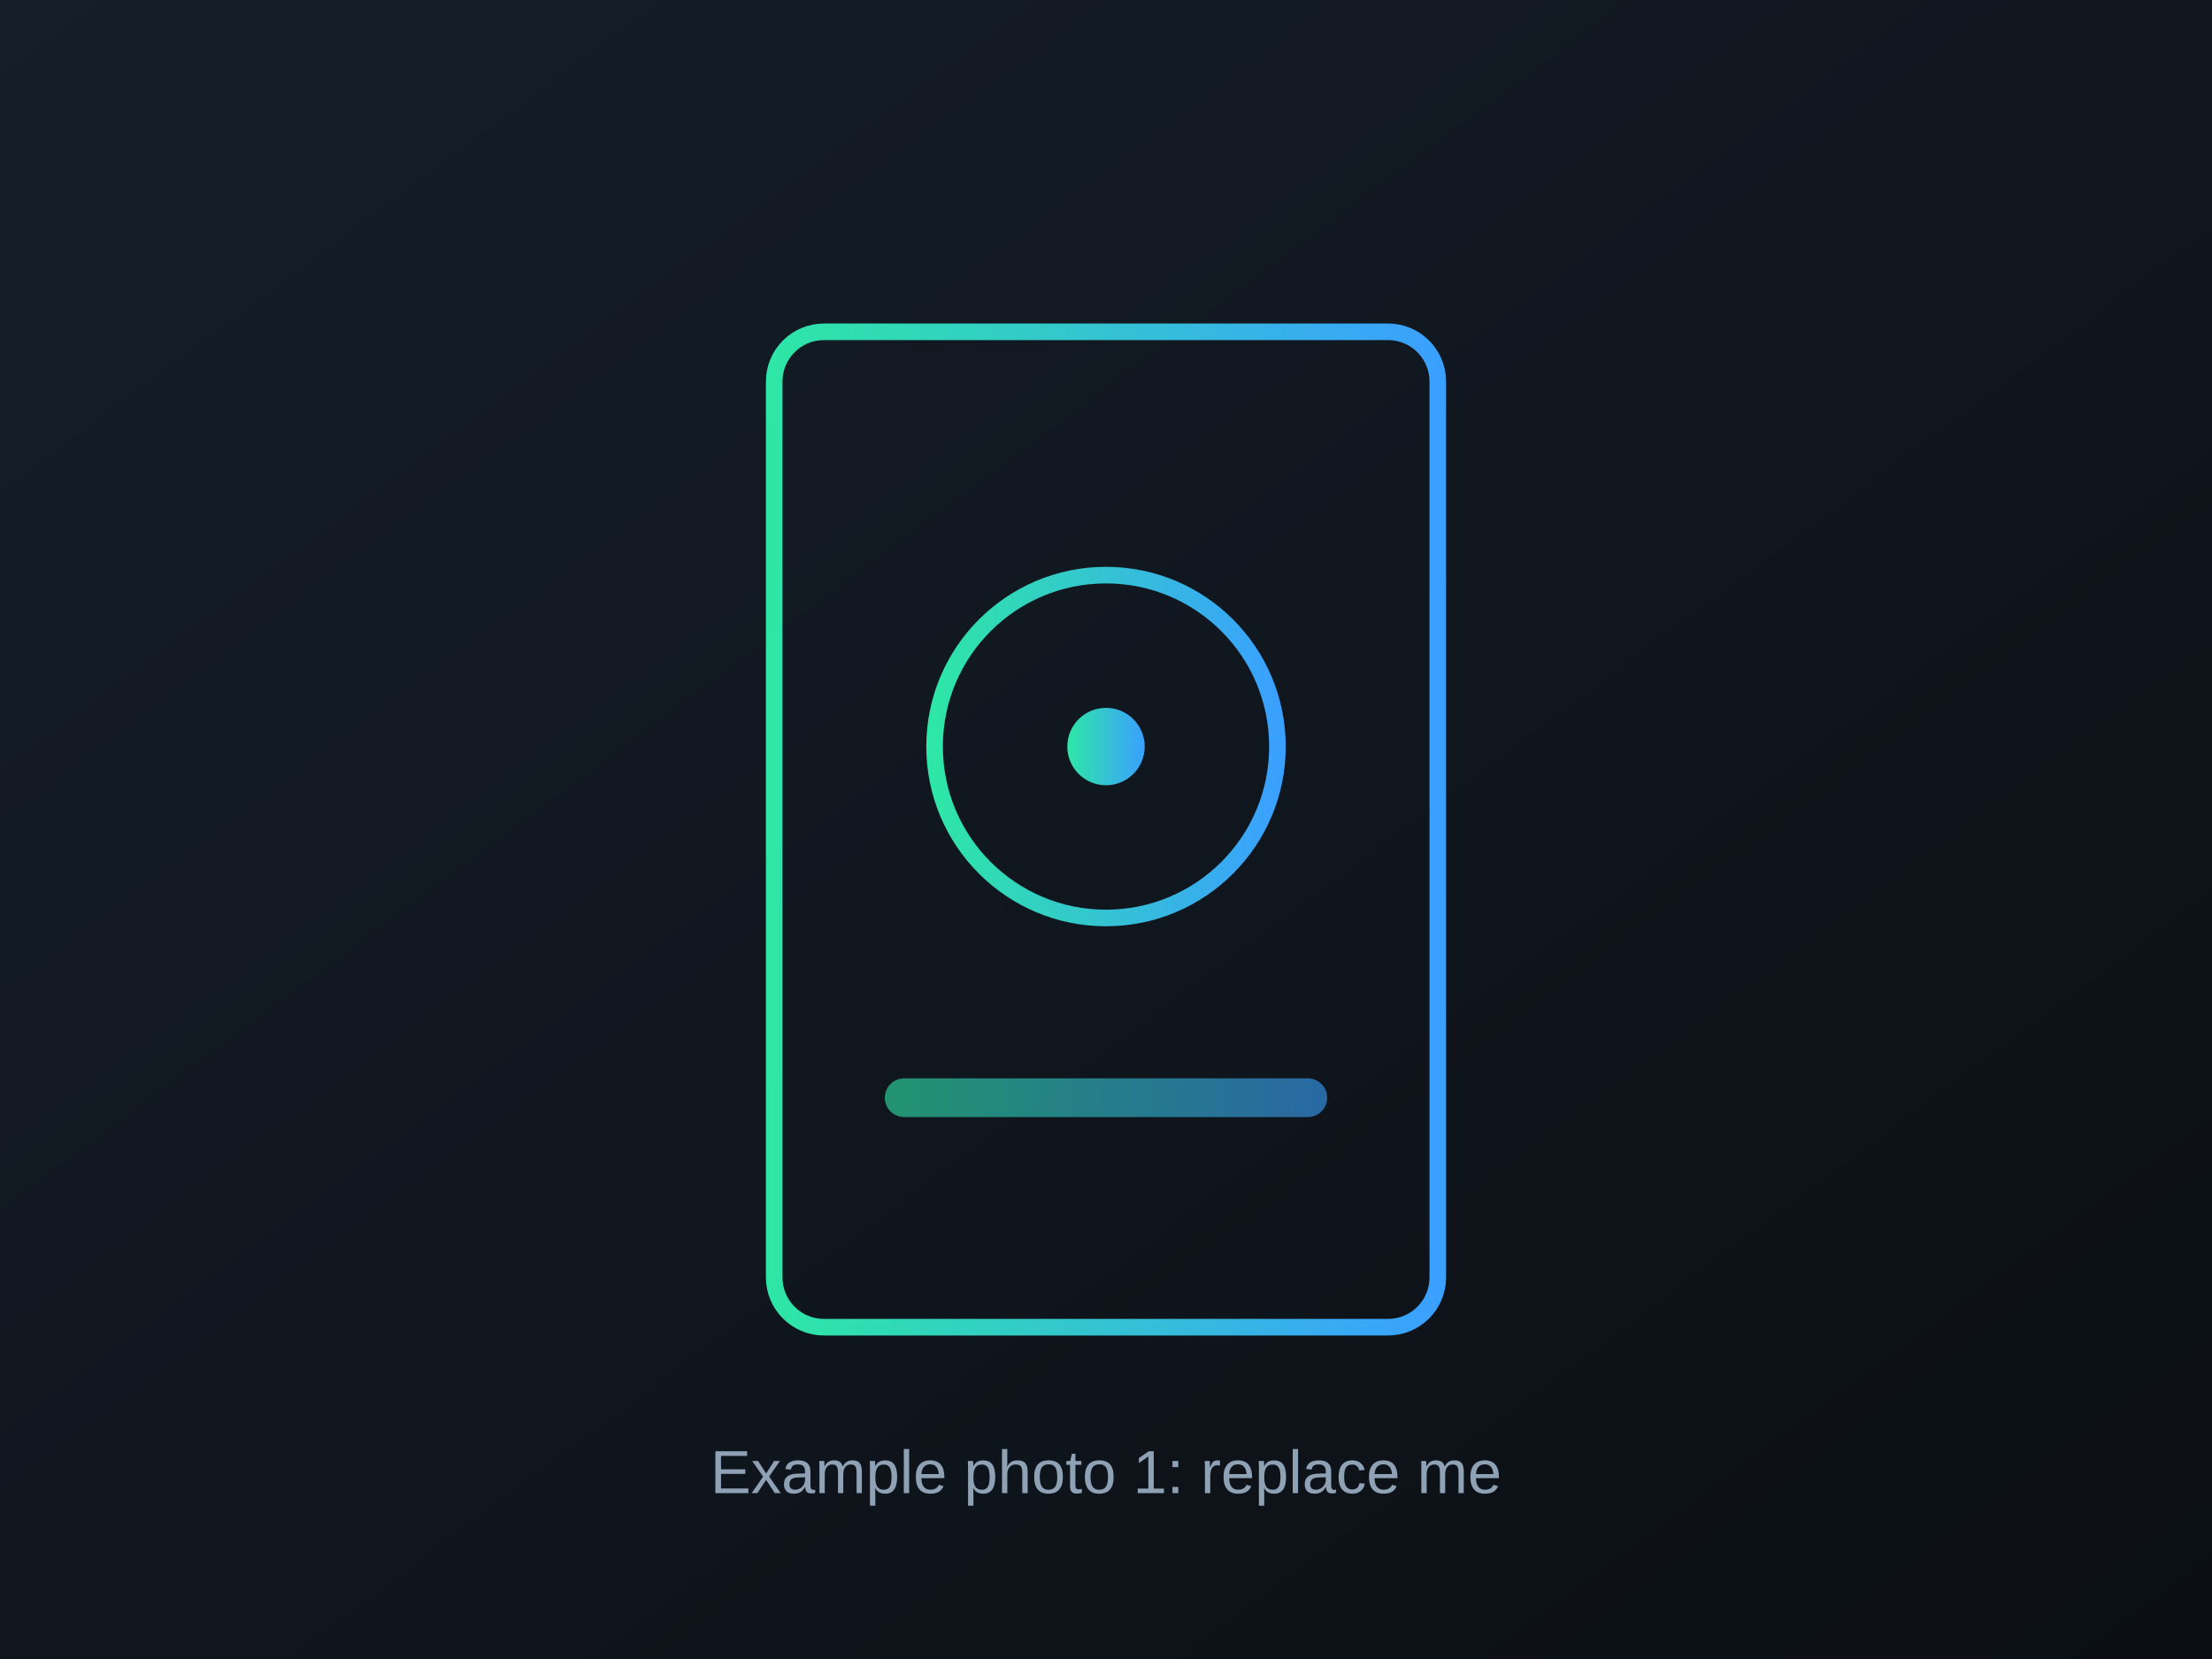
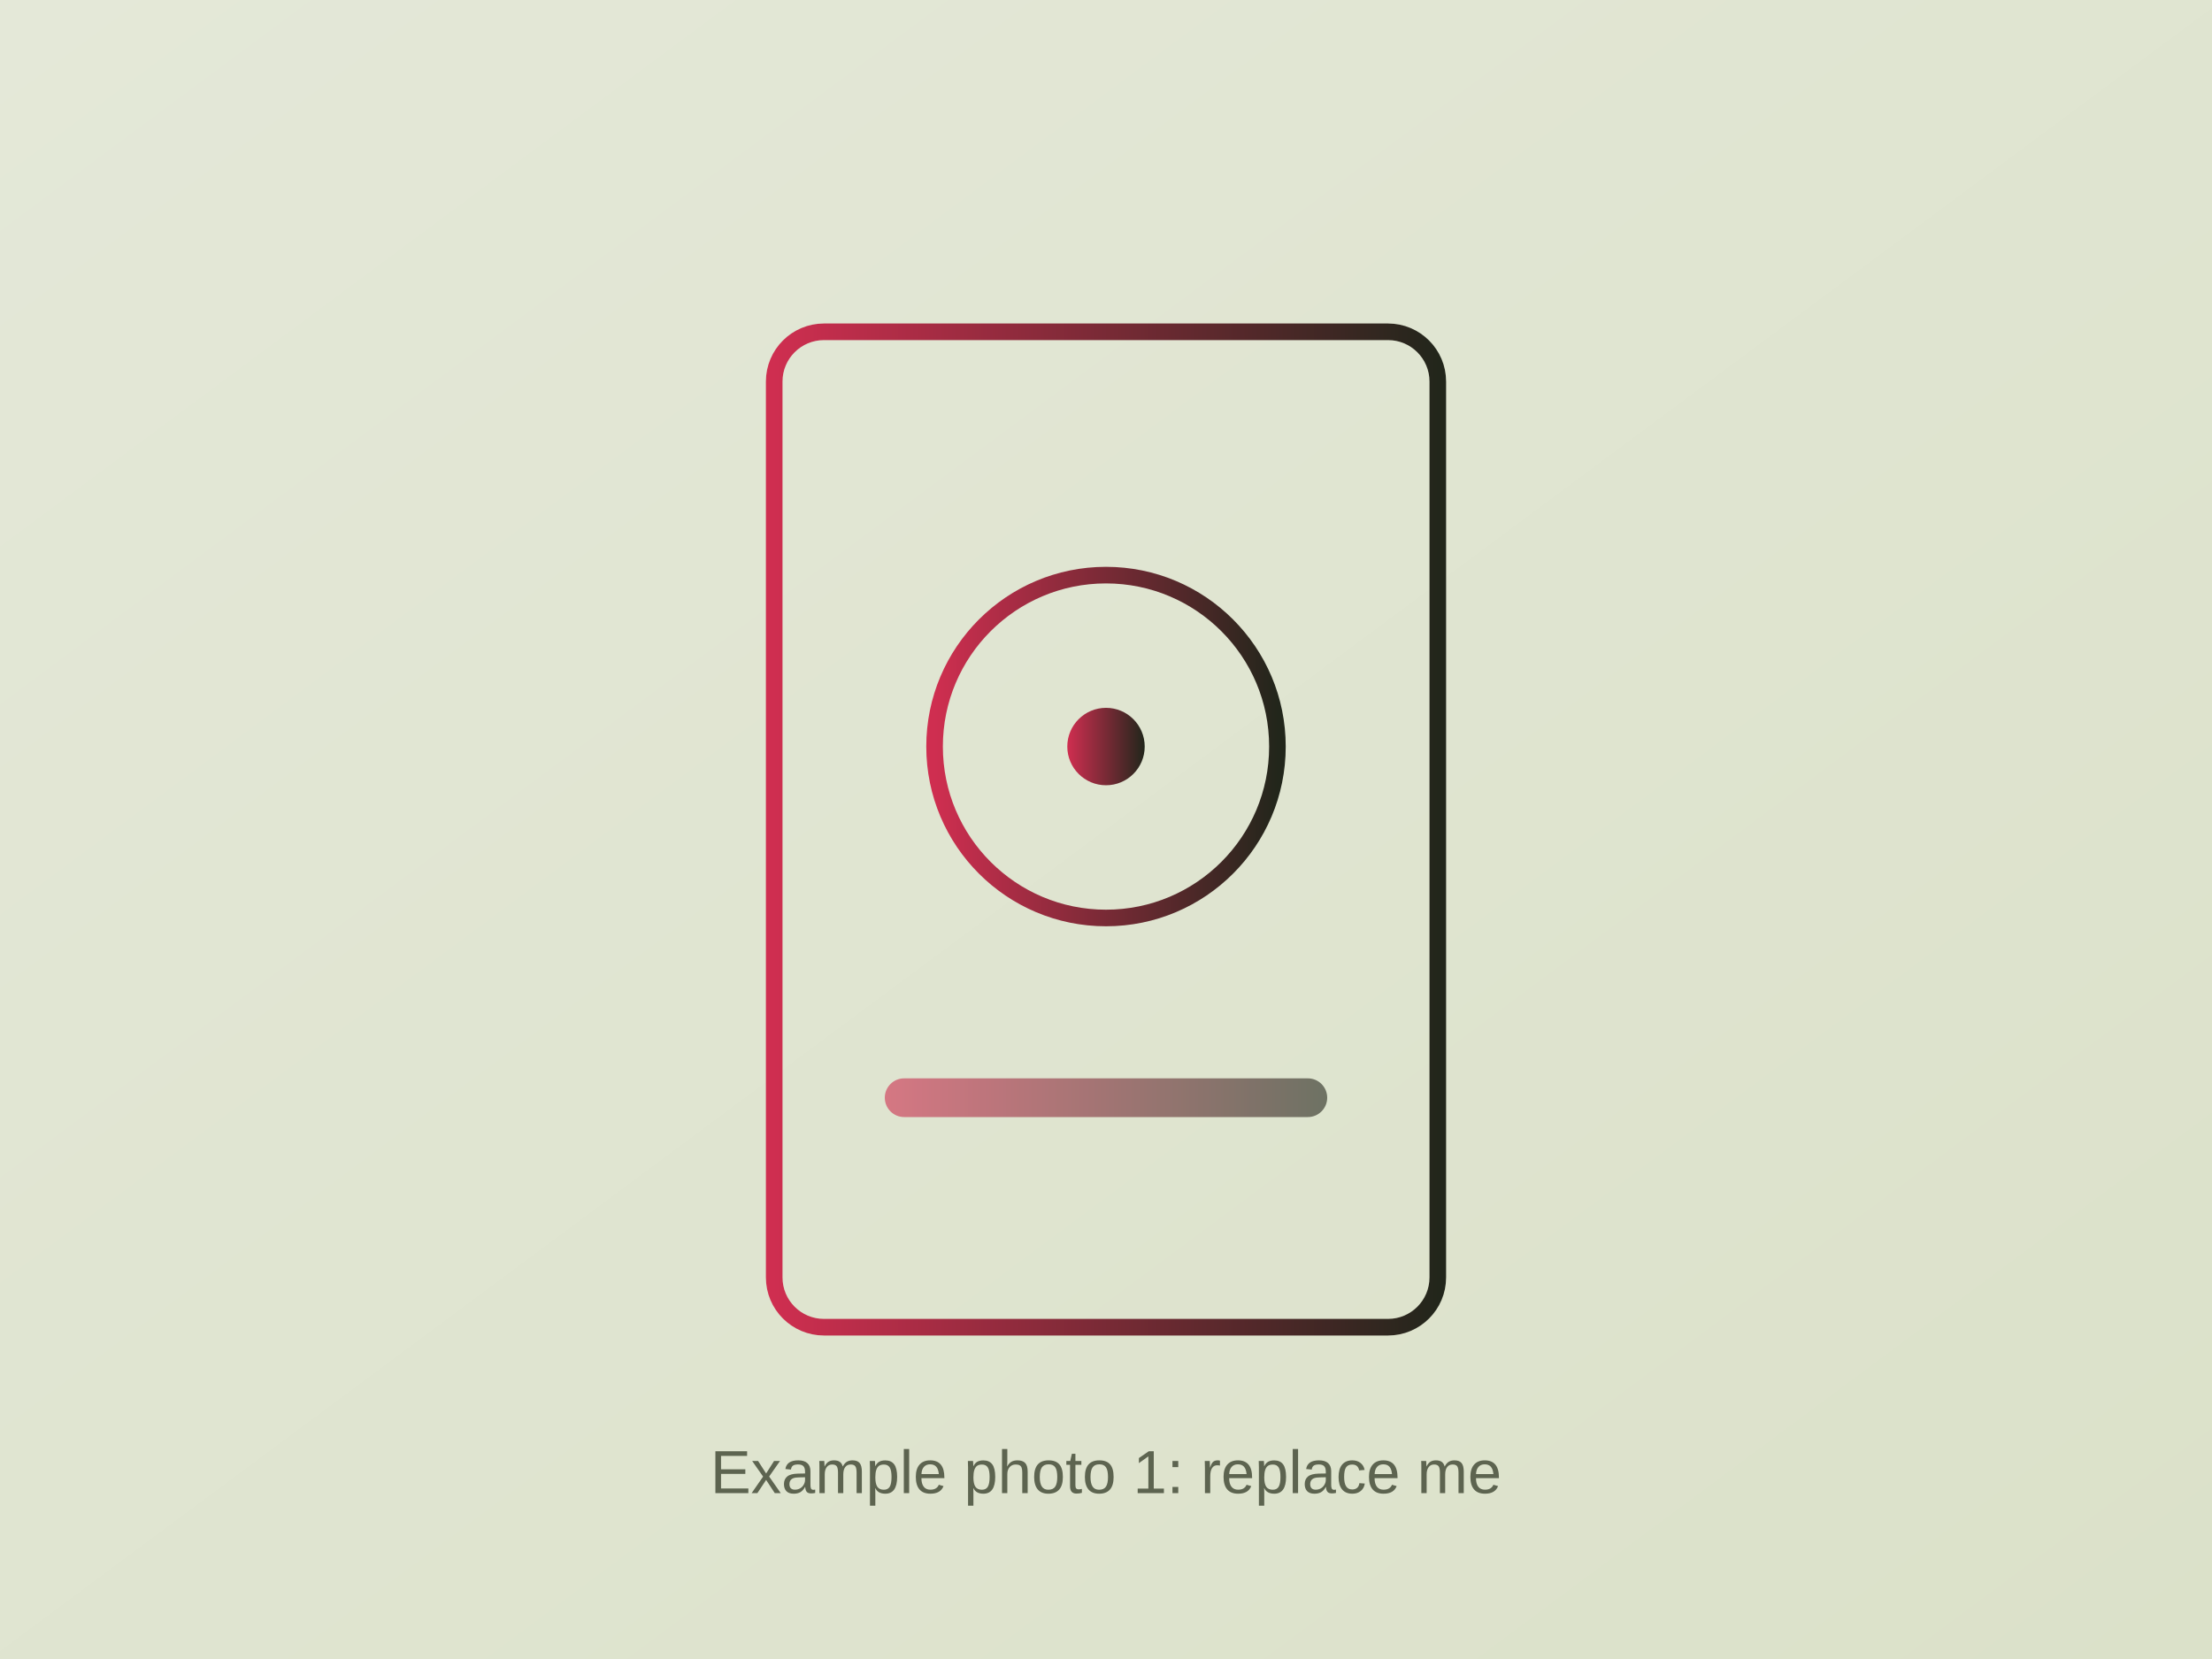
<svg xmlns="http://www.w3.org/2000/svg" width="800" height="600" viewBox="0 0 800 600">
  <defs>
    <linearGradient id="g" x1="0" y1="0" x2="1" y2="1">
-       <stop offset="0" stop-color="#151e29" />
-       <stop offset="1" stop-color="#0b0f14" />
+       <stop offset="0" stop-color="#e4e8d8" />
+       <stop offset="1" stop-color="#dbe1c9" />
    </linearGradient>
    <linearGradient id="a" x1="0" x2="1">
-       <stop offset="0" stop-color="#2ee6a6" />
-       <stop offset="1" stop-color="#3aa0ff" />
+       <stop offset="0" stop-color="#cf2e50" />
+       <stop offset="1" stop-color="#22261b" />
    </linearGradient>
  </defs>
  <rect width="800" height="600" fill="url(#g)" />
  <rect x="280" y="120" width="240" height="360" rx="18" fill="none" stroke="url(#a)" stroke-width="6" />
  <circle cx="400" cy="270" r="62" fill="none" stroke="url(#a)" stroke-width="6" />
  <circle cx="400" cy="270" r="14" fill="url(#a)" />
  <rect x="320" y="390" width="160" height="14" rx="7" fill="url(#a)" opacity=".6" />
-   <text x="400" y="540" text-anchor="middle" font-family="Arial" font-size="22" fill="#8fa1b5">Example photo 1: replace me</text>
+   <text x="400" y="540" text-anchor="middle" font-family="Arial" font-size="22" fill="#5d6450">Example photo 1: replace me</text>
</svg>
